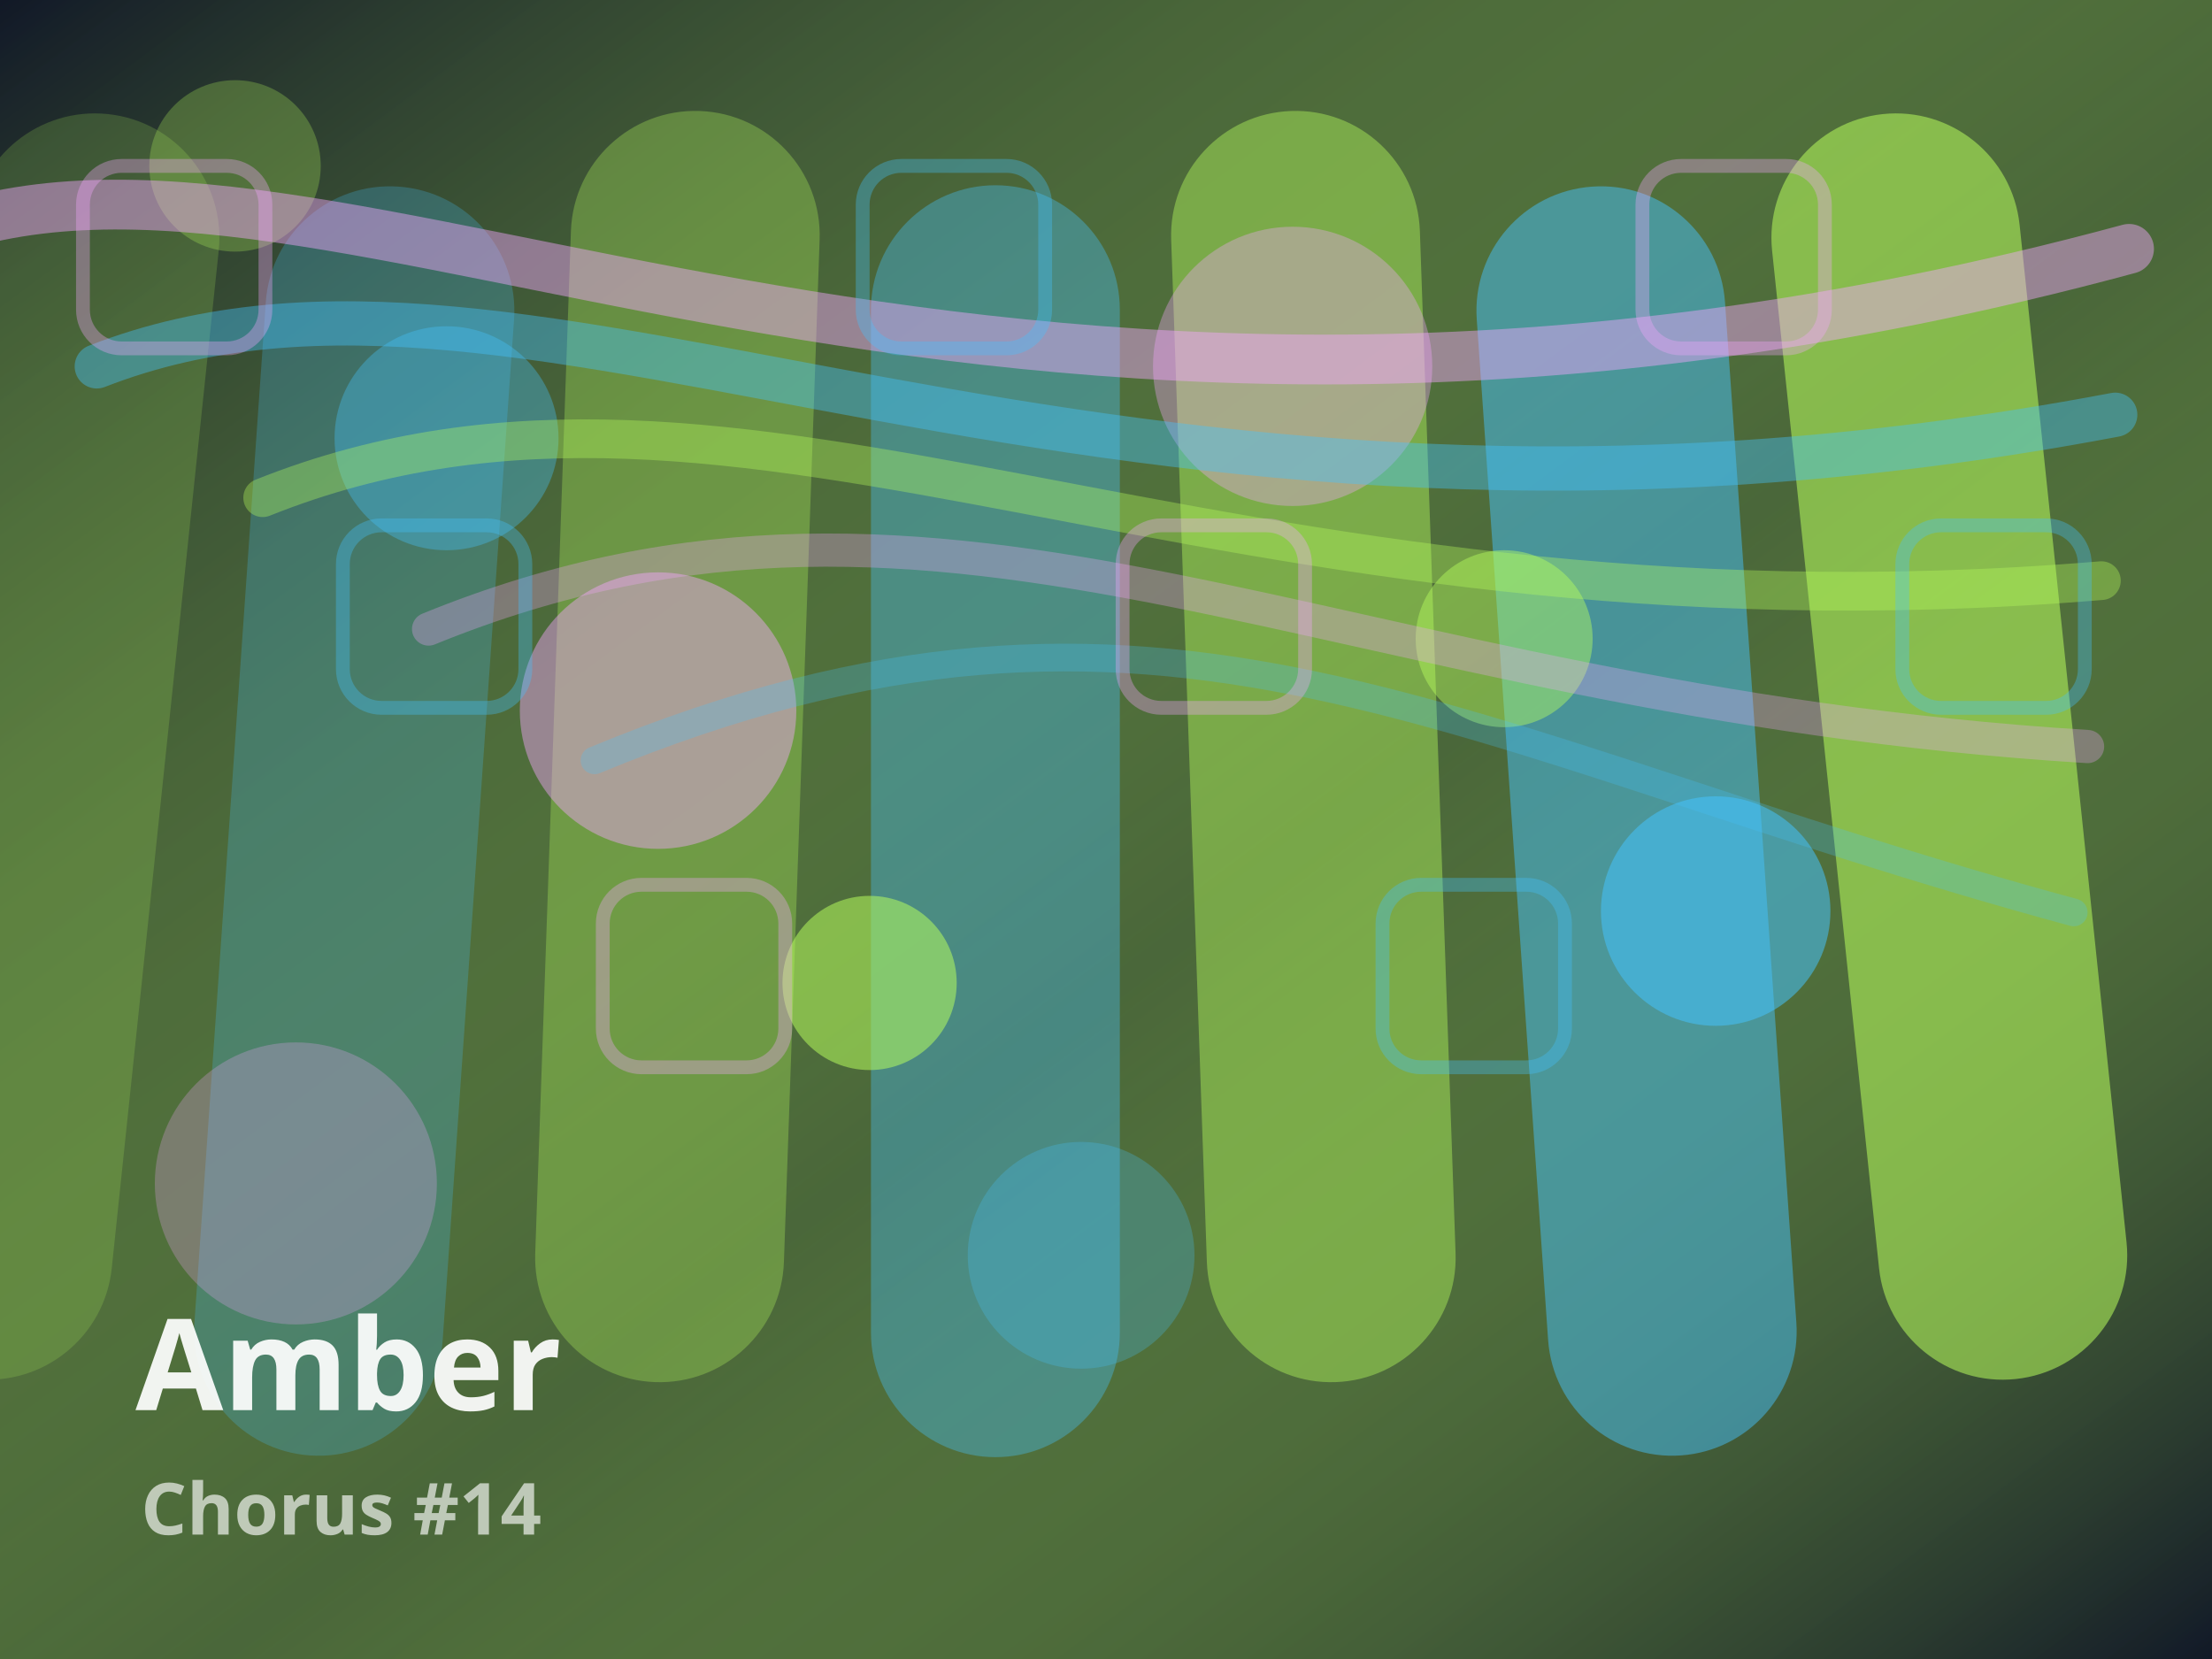
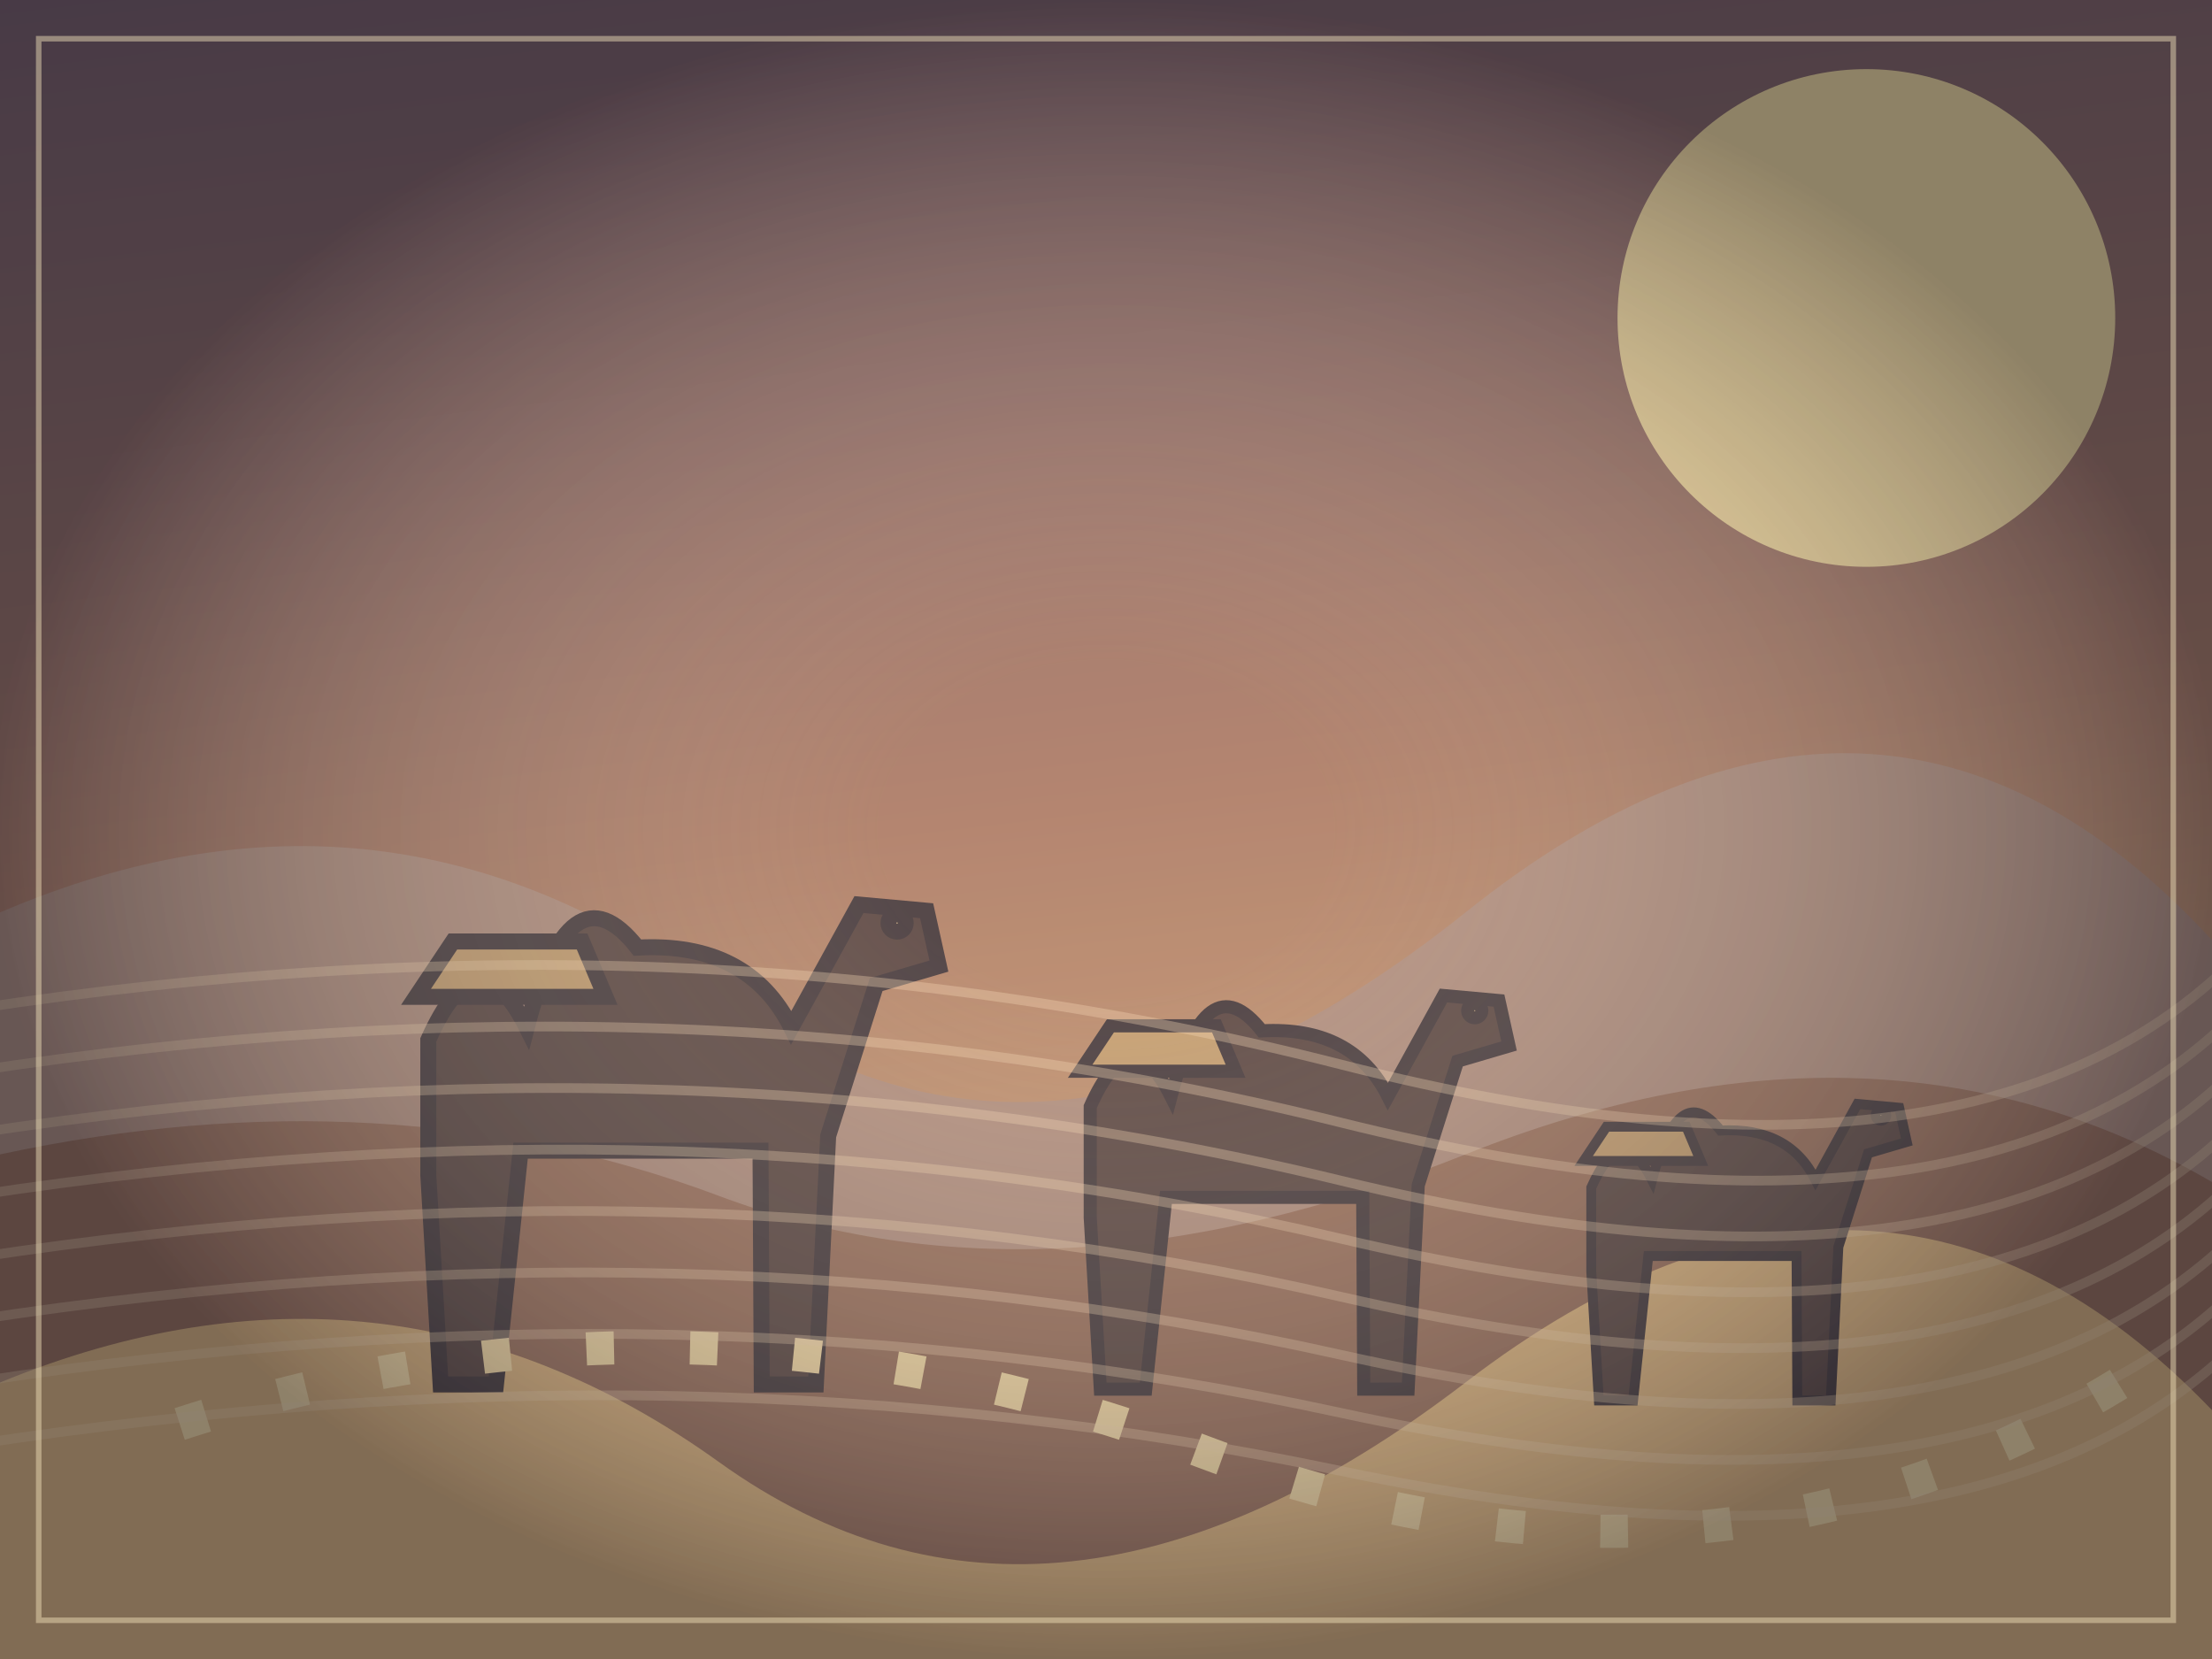
- <svg xmlns="http://www.w3.org/2000/svg" viewBox="0 0 1600 1200">
+ <svg xmlns="http://www.w3.org/2000/svg" width="1600" height="1200" viewBox="0 0 1600 1200">
  <defs>
-     <linearGradient id="wash-13" x1="0%" y1="0%" x2="100%" y2="100%">
-       <stop offset="0%" stop-color="#111827" />
-       <stop offset="55%" stop-color="#b8ff5d" stop-opacity="0.34" />
-       <stop offset="100%" stop-color="#111827" />
+     <linearGradient id="bg" x2=".16" y2="1">
+       <stop stop-color="#795c67" />
+       <stop offset=".55" stop-color="#ae7d68" />
+       <stop offset="1" stop-color="#d8ac7d" />
    </linearGradient>
+     <radialGradient id="vignette">
+       <stop offset=".2" stop-color="#fff4d5" stop-opacity=".07" />
+       <stop offset="1" stop-color="#080d19" stop-opacity=".43" />
+     </radialGradient>
  </defs>
-   <rect width="1600" height="1200" fill="#111827" />
-   <rect width="1600" height="1200" fill="url(#wash-13)" />
-   <rect x="-60" y="80" width="180" height="920" rx="90" fill="#b8ff5d" opacity="0.18" transform="rotate(6 30 540)" />
-   <rect x="170" y="134" width="180" height="920" rx="90" fill="#44c2ff" opacity="0.24" transform="rotate(4 260 540)" />
-   <rect x="400" y="80" width="180" height="920" rx="90" fill="#b8ff5d" opacity="0.30" transform="rotate(2 490 540)" />
-   <rect x="630" y="134" width="180" height="920" rx="90" fill="#44c2ff" opacity="0.36" transform="rotate(0 720 540)" />
-   <rect x="860" y="80" width="180" height="920" rx="90" fill="#b8ff5d" opacity="0.42" transform="rotate(-2 950 540)" />
-   <rect x="1090" y="134" width="180" height="920" rx="90" fill="#44c2ff" opacity="0.48" transform="rotate(-4 1180 540)" />
-   <rect x="1320" y="80" width="180" height="920" rx="90" fill="#b8ff5d" opacity="0.54" transform="rotate(-6 1410 540)" />
-   <circle cx="170" cy="120" r="62" fill="#b8ff5d" opacity="0.26" />
-   <circle cx="323" cy="317" r="81" fill="#44c2ff" opacity="0.35" />
-   <circle cx="476" cy="514" r="100" fill="#f5a6ff" opacity="0.44" />
-   <circle cx="629" cy="711" r="63" fill="#b8ff5d" opacity="0.53" />
-   <circle cx="782" cy="908" r="82" fill="#44c2ff" opacity="0.26" />
-   <circle cx="935" cy="265" r="101" fill="#f5a6ff" opacity="0.35" />
-   <circle cx="1088" cy="462" r="64" fill="#b8ff5d" opacity="0.44" />
-   <circle cx="1241" cy="659" r="83" fill="#44c2ff" opacity="0.53" />
-   <circle cx="214" cy="856" r="102" fill="#f5a6ff" opacity="0.26" />
-   <path d="M -50 170 C 240 60, 690 410, 1540 180" stroke="#f5a6ff" stroke-width="36" stroke-linecap="round" fill="none" opacity="0.45" />
-   <path d="M 70 265 C 390 140, 780 442, 1530 300" stroke="#44c2ff" stroke-width="32" stroke-linecap="round" fill="none" opacity="0.40" />
-   <path d="M 190 360 C 540 220, 870 474, 1520 420" stroke="#b8ff5d" stroke-width="28" stroke-linecap="round" fill="none" opacity="0.35" />
-   <path d="M 310 455 C 690 300, 960 506, 1510 540" stroke="#f5a6ff" stroke-width="24" stroke-linecap="round" fill="none" opacity="0.30" />
-   <path d="M 430 550 C 840 380, 1050 538, 1500 660" stroke="#44c2ff" stroke-width="20" stroke-linecap="round" fill="none" opacity="0.25" />
-   <rect x="60" y="120" width="132" height="132" rx="28" fill="none" stroke="#f5a6ff" stroke-width="10" opacity="0.34" />
-   <rect x="248" y="380" width="132" height="132" rx="28" fill="none" stroke="#44c2ff" stroke-width="10" opacity="0.34" />
-   <rect x="436" y="640" width="132" height="132" rx="28" fill="none" stroke="#f5a6ff" stroke-width="10" opacity="0.34" />
-   <rect x="624" y="120" width="132" height="132" rx="28" fill="none" stroke="#44c2ff" stroke-width="10" opacity="0.34" />
-   <rect x="812" y="380" width="132" height="132" rx="28" fill="none" stroke="#f5a6ff" stroke-width="10" opacity="0.34" />
-   <rect x="1000" y="640" width="132" height="132" rx="28" fill="none" stroke="#44c2ff" stroke-width="10" opacity="0.34" />
-   <rect x="1188" y="120" width="132" height="132" rx="28" fill="none" stroke="#f5a6ff" stroke-width="10" opacity="0.34" />
-   <rect x="1376" y="380" width="132" height="132" rx="28" fill="none" stroke="#44c2ff" stroke-width="10" opacity="0.34" />
-   <text x="98" y="1020" fill="rgba(255,255,255,0.92)" font-family="Trebuchet MS, Gill Sans, sans-serif" font-weight="700" font-size="92">Amber</text>
-   <text x="102" y="1110" fill="rgba(255,255,255,0.64)" font-family="Trebuchet MS, Gill Sans, sans-serif" font-weight="600" font-size="52">Chorus #14</text>
+   <rect width="1600" height="1200" fill="url(#bg)" />
+   <circle cx="1350" cy="230" r="180" fill="#f5daa0" />
+   <path d="M0 660Q280 540 520 720T1060 660T1600 680V1200H0Z" fill="#b18e80" />
+   <path d="M0 835Q280 775 520 865T1060 835T1600 855V1200H0Z" fill="#9c715e" />
+   <path d="M0 1000Q280 885 520 1057.5T1060 1000T1600 1020V1200H0Z" fill="#deb480" />
+   <g transform="translate(470 770) scale(0.89)" fill="#5e4946" stroke="#493c40" stroke-width="13">
+     <path d="M-180 90V-20Q-140-110-100-30Q-65-165-10-95Q80-100 115-30L170-130L225-125L235-80L184-65L145 58L135 260H91L90 70L-105 70L-125 260H-170Z" />
+     <path d="M-190-55L-160-100H-55L-36-55Z" fill="#c49d71" />
+     <circle cx="201" cy="-115" r="7" fill="#e7c496" />
+   </g>
+   <g transform="translate(920 815) scale(0.73)" fill="#5e4946" stroke="#493c40" stroke-width="13">
+     <path d="M-180 90V-20Q-140-110-100-30Q-65-165-10-95Q80-100 115-30L170-130L225-125L235-80L184-65L145 58L135 260H91L90 70L-105 70L-125 260H-170Z" />
+     <path d="M-190-55L-160-100H-55L-36-55Z" fill="#c49d71" />
+     <circle cx="201" cy="-115" r="7" fill="#e7c496" />
+   </g>
+   <g transform="translate(1250 870) scale(0.55)" fill="#5e4946" stroke="#493c40" stroke-width="13">
+     <path d="M-180 90V-20Q-140-110-100-30Q-65-165-10-95Q80-100 115-30L170-130L225-125L235-80L184-65L145 58L135 260H91L90 70L-105 70L-125 260H-170Z" />
+     <path d="M-190-55L-160-100H-55L-36-55Z" fill="#c49d71" />
+     <circle cx="201" cy="-115" r="7" fill="#e7c496" />
+   </g>
+   <path d="M130 1030Q500 910 870 1050T1550 990" fill="none" stroke="#f5d9a6" stroke-width="24" stroke-dasharray="20 55" />
+   <g fill="none" stroke="#f5d7b4" stroke-width="7" opacity=".34">
+     <path d="M-20 730Q500 650 970 770T1630 680" />
+     <path d="M-20 775Q500 695 970 812T1630 720" />
+     <path d="M-20 820Q500 740 970 854T1630 760" />
+     <path d="M-20 865Q500 785 970 896T1630 800" />
+     <path d="M-20 910Q500 830 970 938T1630 840" />
+     <path d="M-20 955Q500 875 970 980T1630 880" />
+     <path d="M-20 1000Q500 920 970 1022T1630 920" />
+     <path d="M-20 1045Q500 965 970 1064T1630 960" />
+   </g>
+   <rect width="1600" height="1200" fill="url(#vignette)" pointer-events="none" />
+   <rect x="28" y="28" width="1544" height="1144" fill="none" stroke="#f7e6bd" stroke-width="4" opacity=".46" />
</svg>
